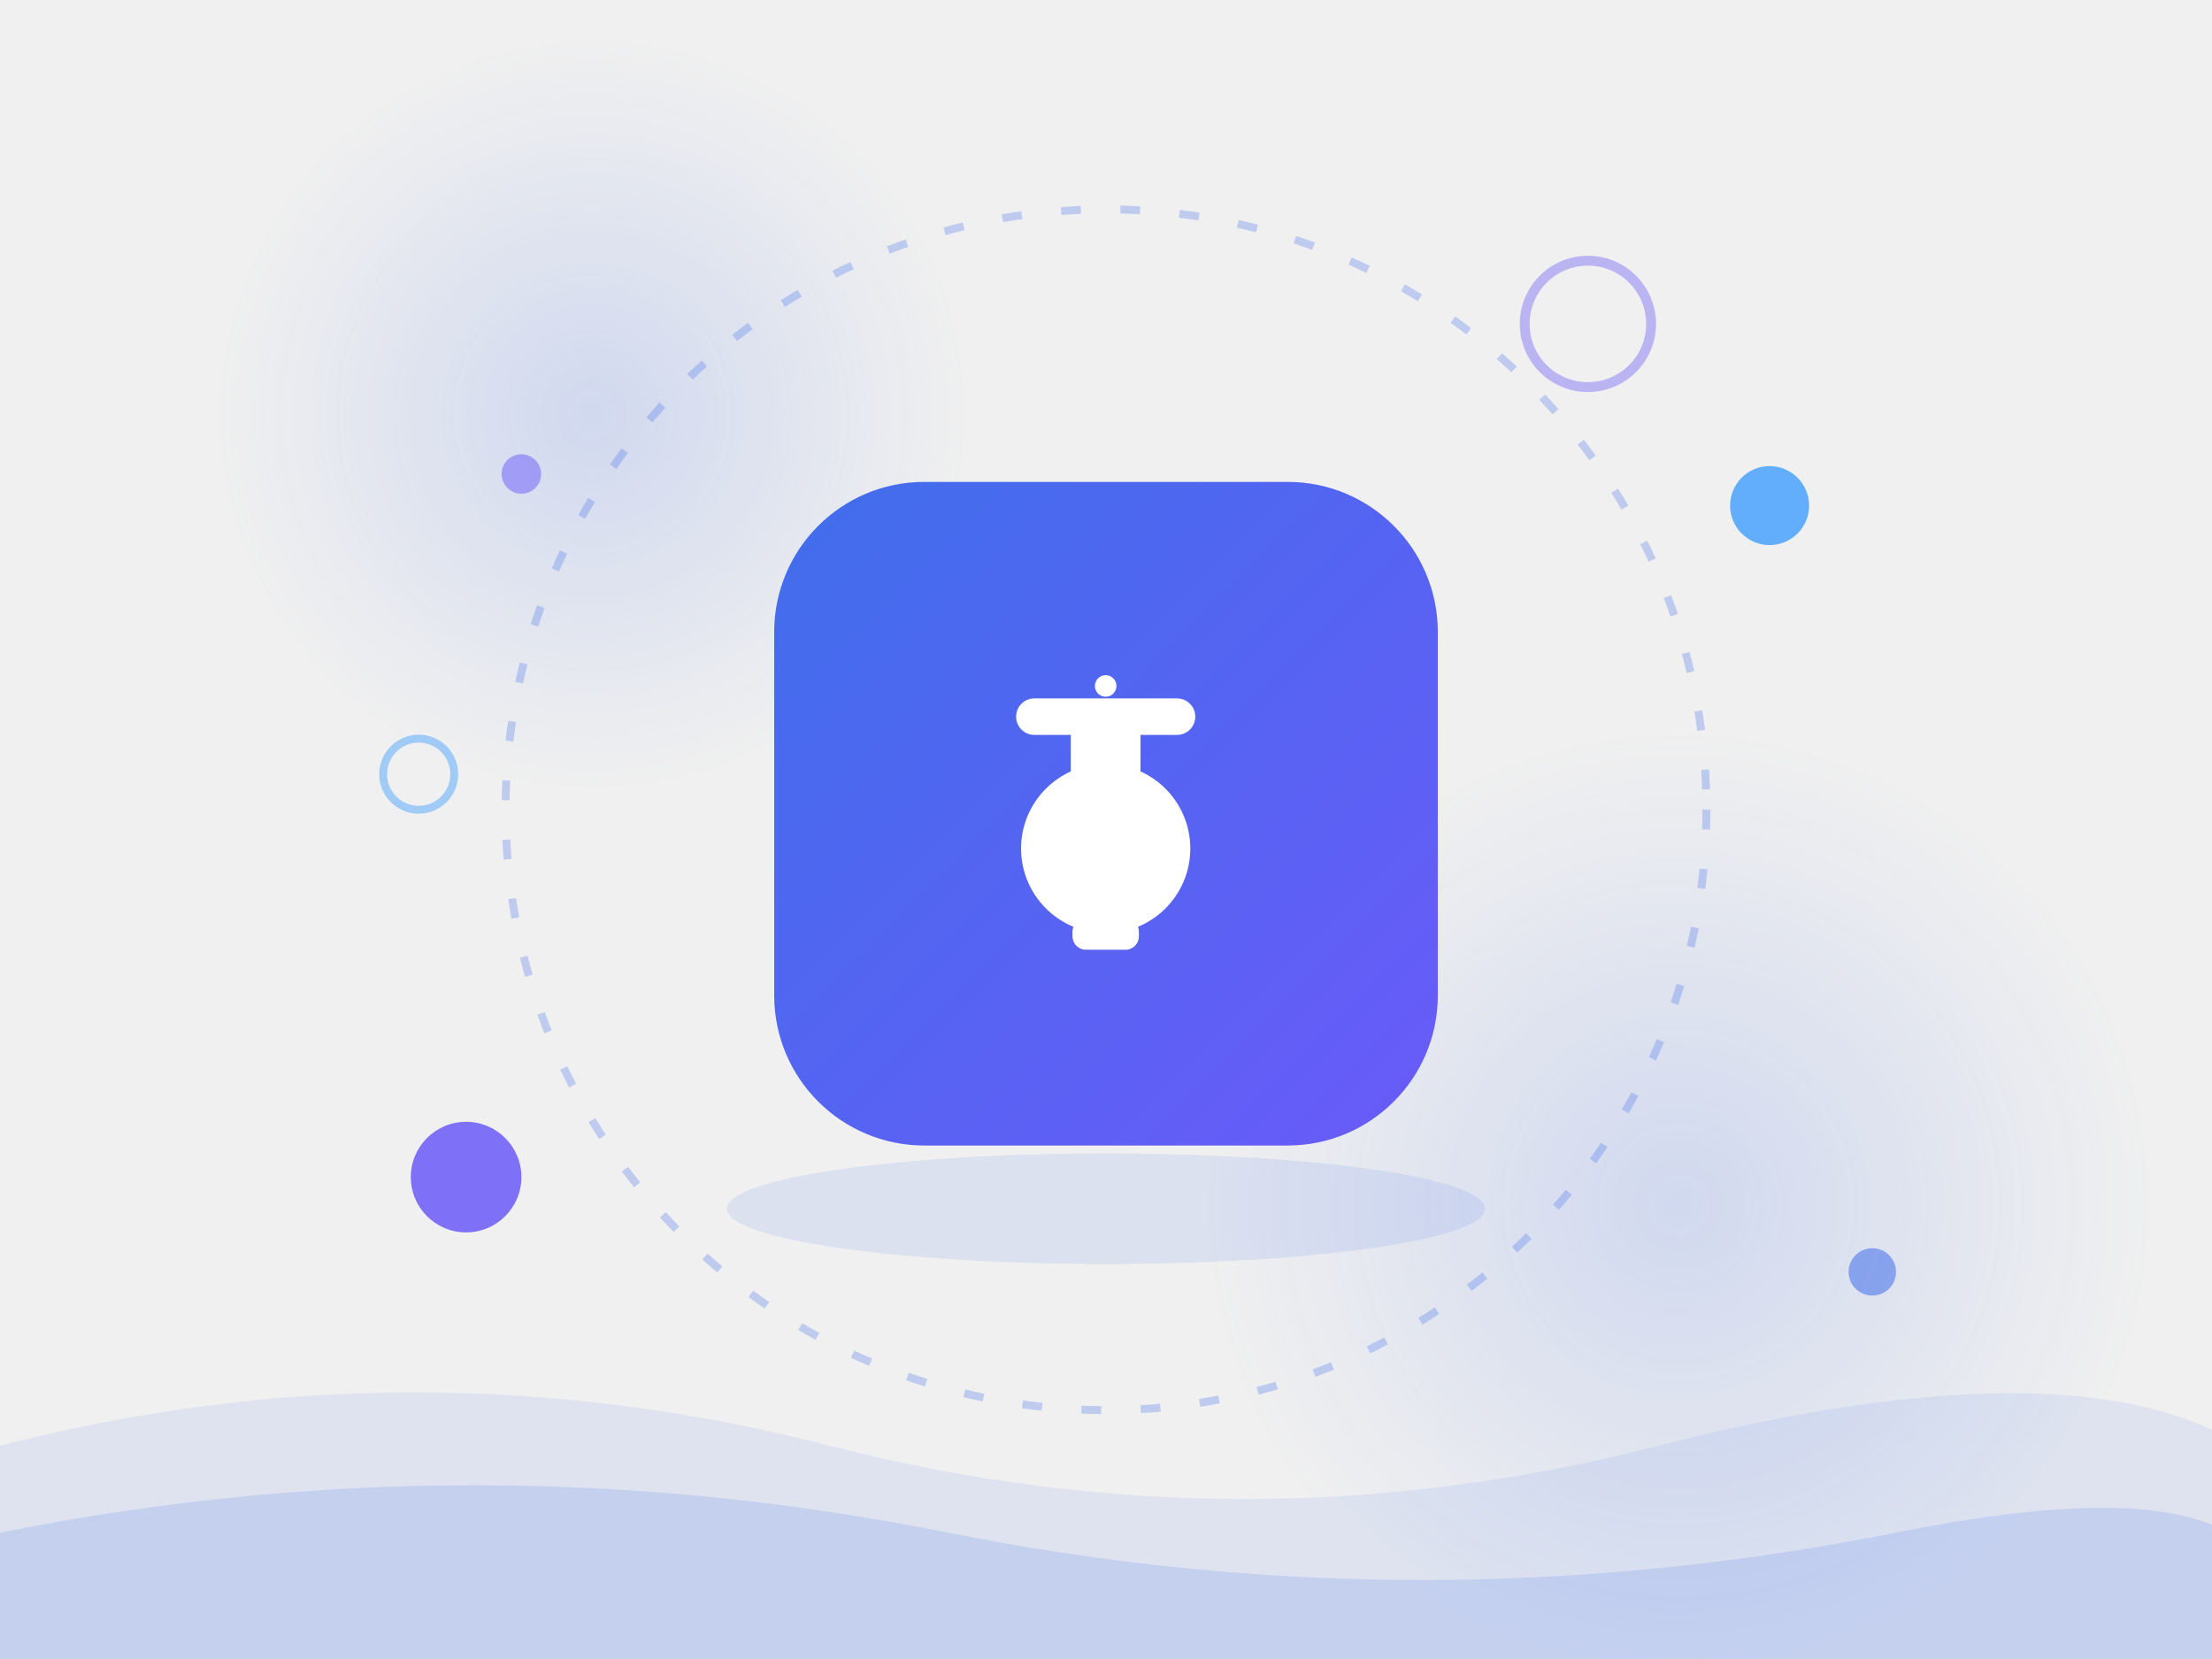
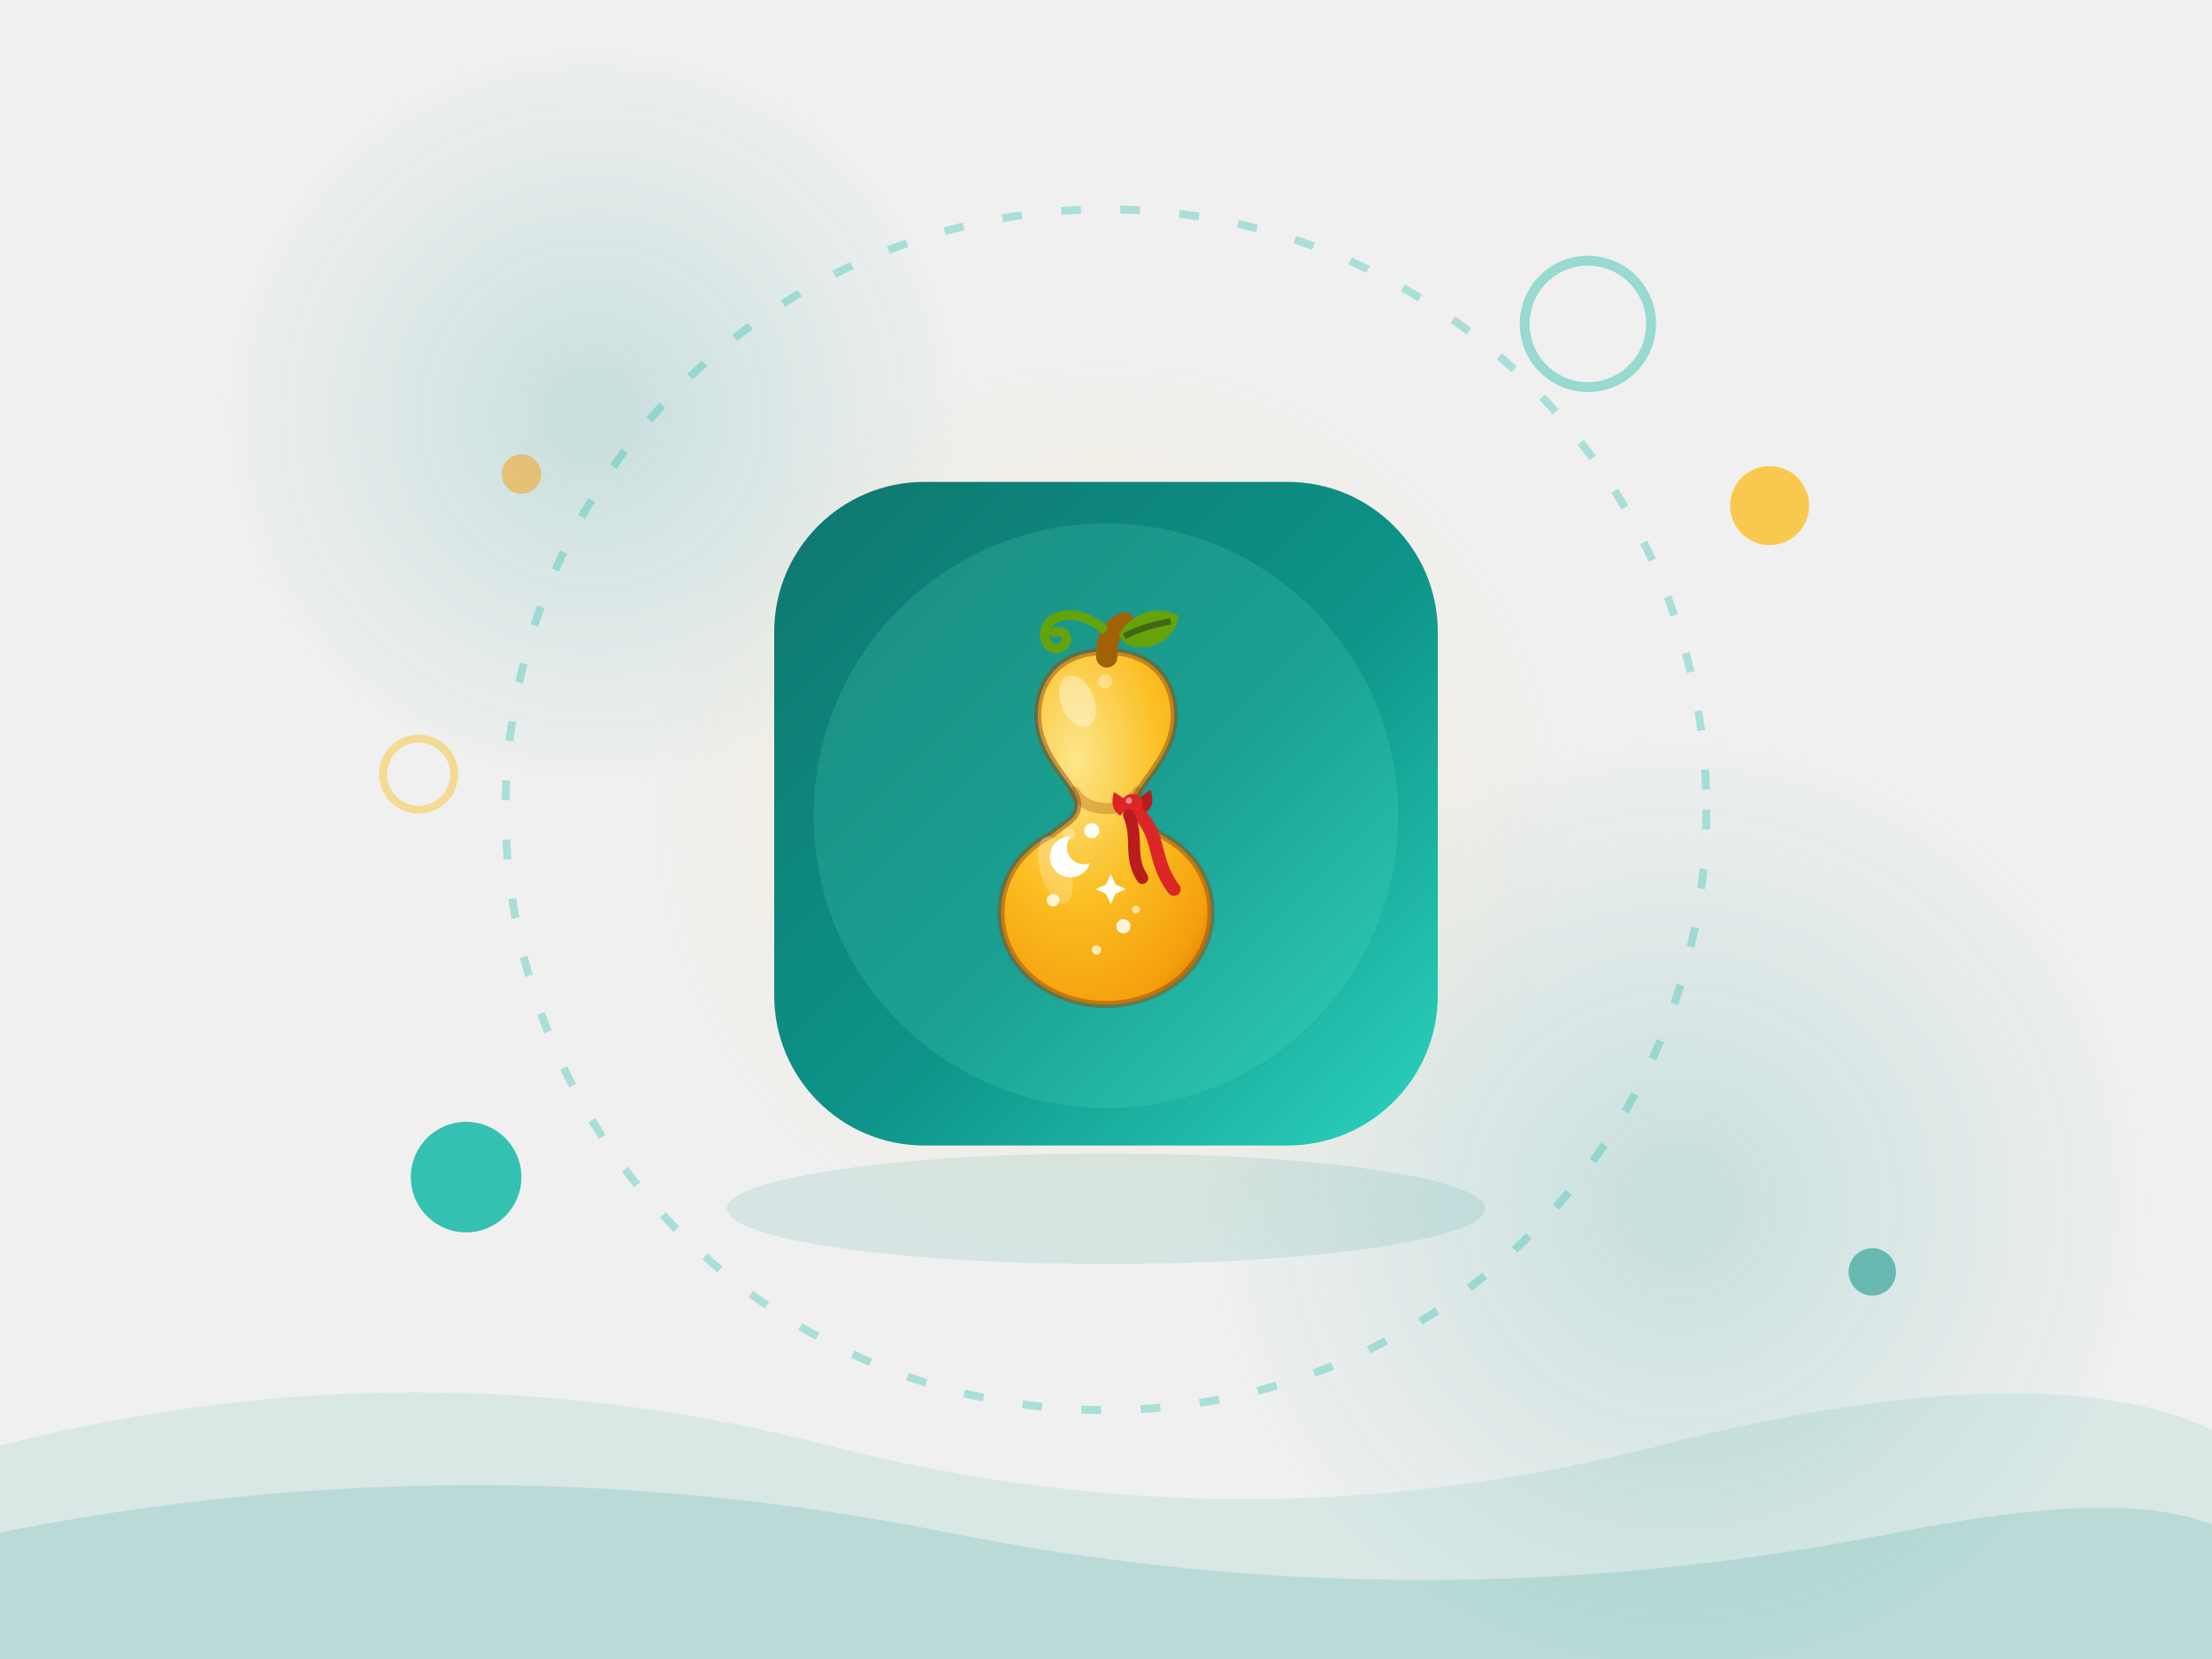
<svg xmlns="http://www.w3.org/2000/svg" viewBox="0 0 560 420">
  <defs>
-     <linearGradient id="hutian-i-main" x1="0" y1="0" x2="1" y2="1">
-       <stop offset="0" stop-color="#406eeb" />
-       <stop offset="1" stop-color="#6a5af9" />
+     <linearGradient id="ht-il-tile" x1="0" y1="0" x2="1" y2="1">
+       <stop offset="0" stop-color="#0f766e" />
+       <stop offset=".55" stop-color="#0d9488" />
+       <stop offset="1" stop-color="#2dd4bf" />
    </linearGradient>
-     <radialGradient id="hutian-i-halo" cx="0.5" cy="0.5" r="0.5">
-       <stop offset="0" stop-color="#406eeb" stop-opacity="0.18" />
-       <stop offset="1" stop-color="#406eeb" stop-opacity="0" />
+     <radialGradient id="ht-il-halo" cx="0.5" cy="0.5" r="0.5">
+       <stop offset="0" stop-color="#0d9488" stop-opacity="0.18" />
+       <stop offset="1" stop-color="#0d9488" stop-opacity="0" />
    </radialGradient>
+     <radialGradient id="ht-il-gold" cx=".36" cy=".3" r="1">
+       <stop offset="0" stop-color="#fde68a" />
+       <stop offset=".4" stop-color="#fbbf24" />
+       <stop offset=".75" stop-color="#f59e0b" />
+       <stop offset="1" stop-color="#b45309" />
+     </radialGradient>
+     <radialGradient id="ht-il-glow" cx="0.5" cy="0.5" r="0.5">
+       <stop offset="0" stop-color="#fbbf24" stop-opacity="0.16" />
+       <stop offset="1" stop-color="#fbbf24" stop-opacity="0" />
+     </radialGradient>
+     <mask id="ht-il-moon">
+       <rect x="22" y="31" width="13" height="13" fill="#fff" />
+       <circle cx="29.2" cy="35.3" r="2.15" fill="#000" />
+     </mask>
  </defs>
-   <circle cx="150" cy="105" r="95" fill="url(#hutian-i-halo)" />
-   <circle cx="425" cy="305" r="120" fill="url(#hutian-i-halo)" />
-   <circle cx="280" cy="205" r="152" fill="none" stroke="#406eeb" stroke-opacity="0.28" stroke-width="2" stroke-dasharray="5 10" />
-   <ellipse cx="280" cy="306" rx="96" ry="14" fill="#406eeb" opacity="0.12" />
-   <rect x="196" y="122" width="168" height="168" rx="38" fill="url(#hutian-i-main)" />
-   <g transform="translate(248 164) scale(2.1)">
-     <circle cx="15.2" cy="4.6" r="1.3" fill="#fff" />
-     <rect x="4.4" y="6.1" width="21.6" height="4.4" rx="2.2" fill="#fff" />
-     <rect x="11" y="10" width="8.4" height="7.2" fill="#fff" />
-     <circle cx="15.2" cy="24.2" r="10.2" fill="#fff" />
-     <rect x="11.2" y="32.6" width="8" height="3.8" rx="1.6" fill="#fff" />
-     <circle cx="11.2" cy="21.4" r="2.6" fill="#fff" opacity="0.35" />
+   <circle cx="150" cy="105" r="95" fill="url(#ht-il-halo)" />
+   <circle cx="425" cy="305" r="120" fill="url(#ht-il-halo)" />
+   <circle cx="280" cy="205" r="152" fill="none" stroke="#14b8a6" stroke-opacity="0.32" stroke-width="2" stroke-dasharray="5 10" />
+   <circle cx="280" cy="206" r="118" fill="url(#ht-il-glow)" />
+   <ellipse cx="280" cy="306" rx="96" ry="14" fill="#0d9488" opacity="0.12" />
+   <rect x="196" y="122" width="168" height="168" rx="38" fill="url(#ht-il-tile)" />
+   <circle cx="280" cy="206.5" r="74" fill="#5eead4" opacity=".16" />
+   <g transform="translate(216 143.9) scale(2)">
+     <path d="M32 10.5 C38.5 10.5 41 15 40.6 19.5 C40.2 23 38.2 25.2 36.4 27.8 C35.7 28.9 35.5 29.5 35.6 30.3 C35.8 31.8 37.3 32.3 38.9 33.7 C43.2 35.9 45.3 39.6 45.3 43.6 C45.3 50.2 39.3 55.2 32 55.2 C24.7 55.2 18.7 50.2 18.7 43.6 C18.7 39.6 20.8 35.9 25.1 33.7 C26.7 32.3 28.2 31.8 28.4 30.3 C28.5 29.5 28.3 28.9 27.6 27.8 C25.8 25.2 23.8 23 23.4 19.5 C23 15 25.5 10.5 32 10.5 Z" fill="url(#ht-il-gold)" stroke="#9a4a08" stroke-opacity=".5" stroke-width=".9" />
+     <path d="M28 28.3 C29.6 31.1 34.4 31.1 36 28.3" stroke="#9a4a08" stroke-opacity=".3" stroke-width="1.4" stroke-linecap="round" fill="none" />
+     <path d="M32.1 11.2 C32 9 32.7 7.6 34.3 6.9" stroke="#a16207" stroke-width="2.7" stroke-linecap="round" fill="none" />
+     <path d="M33.6 8.4 C35.2 5.4 39 4.6 41.2 6 C40.8 9.2 37.4 10.8 34.6 9.6 C34.2 9.2 33.8 8.8 33.6 8.4 Z" fill="#65a30d" />
+     <path d="M34.3 8.6 C36.2 7.6 38.4 7 40.2 6.7" stroke="#3f6212" stroke-width=".8" fill="none" opacity=".9" />
+     <path d="M31.6 7.6 C28.8 5.2 24.9 5.4 24.3 7.9 C23.9 9.8 25.7 10.8 26.7 9.7 C27.5 8.8 26.6 7.6 25.4 8.1" stroke="#65a30d" stroke-width="1.2" stroke-linecap="round" fill="none" />
+     <ellipse cx="28.4" cy="16.8" rx="2.1" ry="3.4" fill="#fff" opacity=".38" transform="rotate(-22 28.4 16.8)" />
+     <circle cx="31.9" cy="14.3" r=".9" fill="#fff" opacity=".35" />
+     <ellipse cx="25.6" cy="38.2" rx="1.9" ry="4.4" fill="#fff" opacity=".22" transform="rotate(-16 25.6 38.2)" />
+     <circle cx="27.3" cy="33.6" r=".75" fill="#fff" opacity=".3" />
+     <path d="M35.2 29.7 L33 28.3 Q32.4 30.4 33.8 31.3 Z" fill="#dc2626" />
+     <path d="M35.6 29.6 L37.6 28 Q38.4 30 36.9 31 Z" fill="#b91c1c" />
+     <circle cx="35.3" cy="29.9" r="1.35" fill="#dc2626" />
+     <circle cx="34.9" cy="29.4" r=".4" fill="#fca5a5" opacity=".8" />
+     <path d="M36 31 C39 33.6 37.8 37 40.6 40.6" stroke="#dc2626" stroke-width="1.7" stroke-linecap="round" fill="none" />
+     <path d="M34.9 31.2 C36.2 34.4 34.8 36.4 36.6 39.2" stroke="#b91c1c" stroke-width="1.5" stroke-linecap="round" fill="none" />
+     <circle cx="27.5" cy="36.5" r="2.6" fill="#fff" mask="url(#ht-il-moon)" />
+     <path d="M32.6 38.7 L33.2 40 L34.5 40.6 L33.2 41.2 L32.6 42.5 L32 41.2 L30.7 40.6 L32 40 Z" fill="#fff" />
+     <circle cx="30.2" cy="33.2" r=".95" fill="#fff" opacity=".95" />
+     <circle cx="25.3" cy="42" r=".8" fill="#fff" opacity=".8" />
+     <circle cx="34.2" cy="45.3" r=".9" fill="#fff" opacity=".85" />
+     <circle cx="30.8" cy="48.3" r=".6" fill="#fff" opacity=".7" />
+     <circle cx="35.8" cy="43.2" r=".5" fill="#fff" opacity=".6" />
  </g>
-   <circle cx="118" cy="298" r="14" fill="#6a5af9" opacity="0.85" />
-   <circle cx="448" cy="128" r="10" fill="#409eff" opacity="0.8" />
-   <circle cx="474" cy="322" r="6" fill="#406eeb" opacity="0.55" />
-   <circle cx="132" cy="120" r="5" fill="#6a5af9" opacity="0.5" />
-   <circle cx="402" cy="82" r="16" fill="none" stroke="#6a5af9" stroke-opacity="0.4" stroke-width="2.5" />
-   <circle cx="106" cy="196" r="9" fill="none" stroke="#409eff" stroke-opacity="0.45" stroke-width="2" />
-   <path d="M0 366 C 70 348 140 348 210 366 C 280 384 350 384 420 366 C 490 348 535 350 560 362 L 560 420 L 0 420 Z" fill="#406eeb" opacity="0.1" />
-   <path d="M0 388 C 80 372 160 372 240 388 C 320 404 400 404 480 388 C 520 380 545 380 560 386 L 560 420 L 0 420 Z" fill="#406eeb" opacity="0.16" />
+   <circle cx="118" cy="298" r="14" fill="#14b8a6" opacity="0.85" />
+   <circle cx="448" cy="128" r="10" fill="#fbbf24" opacity="0.8" />
+   <circle cx="474" cy="322" r="6" fill="#0d9488" opacity="0.55" />
+   <circle cx="132" cy="120" r="5" fill="#f59e0b" opacity="0.5" />
+   <circle cx="402" cy="82" r="16" fill="none" stroke="#14b8a6" stroke-opacity="0.4" stroke-width="2.5" />
+   <circle cx="106" cy="196" r="9" fill="none" stroke="#fbbf24" stroke-opacity="0.45" stroke-width="2" />
+   <path d="M0 366 C 70 348 140 348 210 366 C 280 384 350 384 420 366 C 490 348 535 350 560 362 L 560 420 L 0 420 Z" fill="#0d9488" opacity="0.1" />
+   <path d="M0 388 C 80 372 160 372 240 388 C 320 404 400 404 480 388 C 520 380 545 380 560 386 L 560 420 L 0 420 Z" fill="#0d9488" opacity="0.16" />
</svg>
